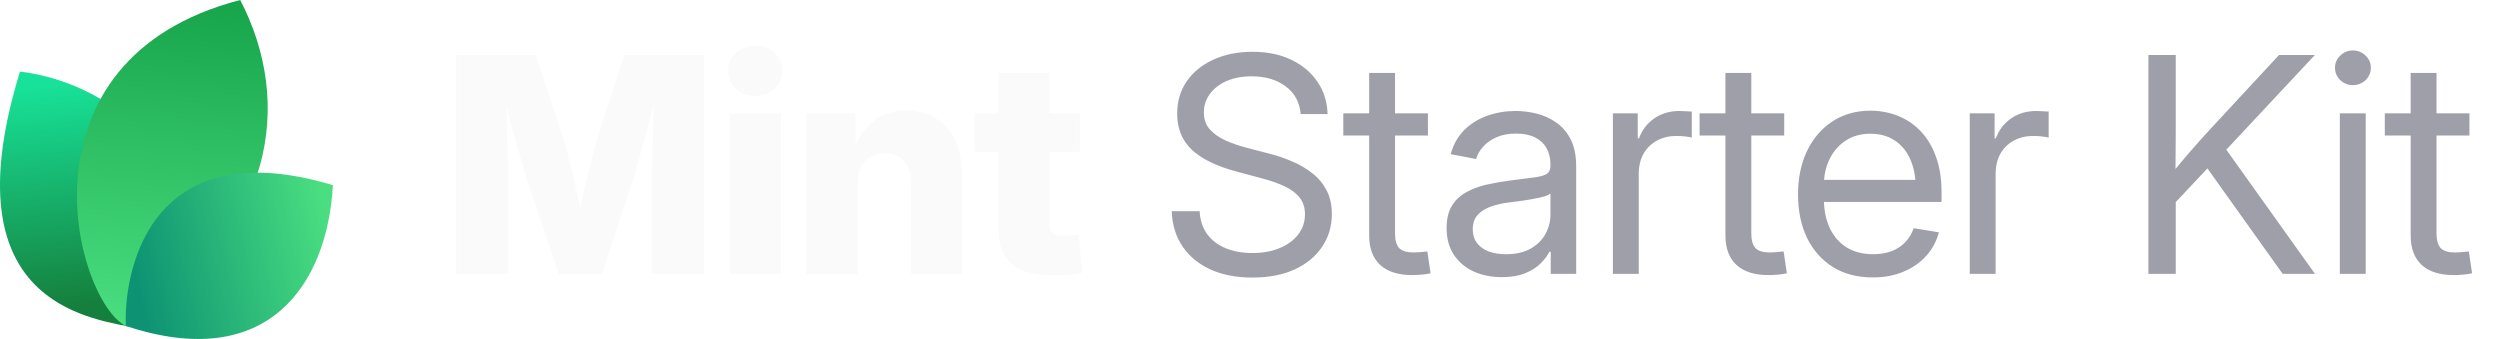
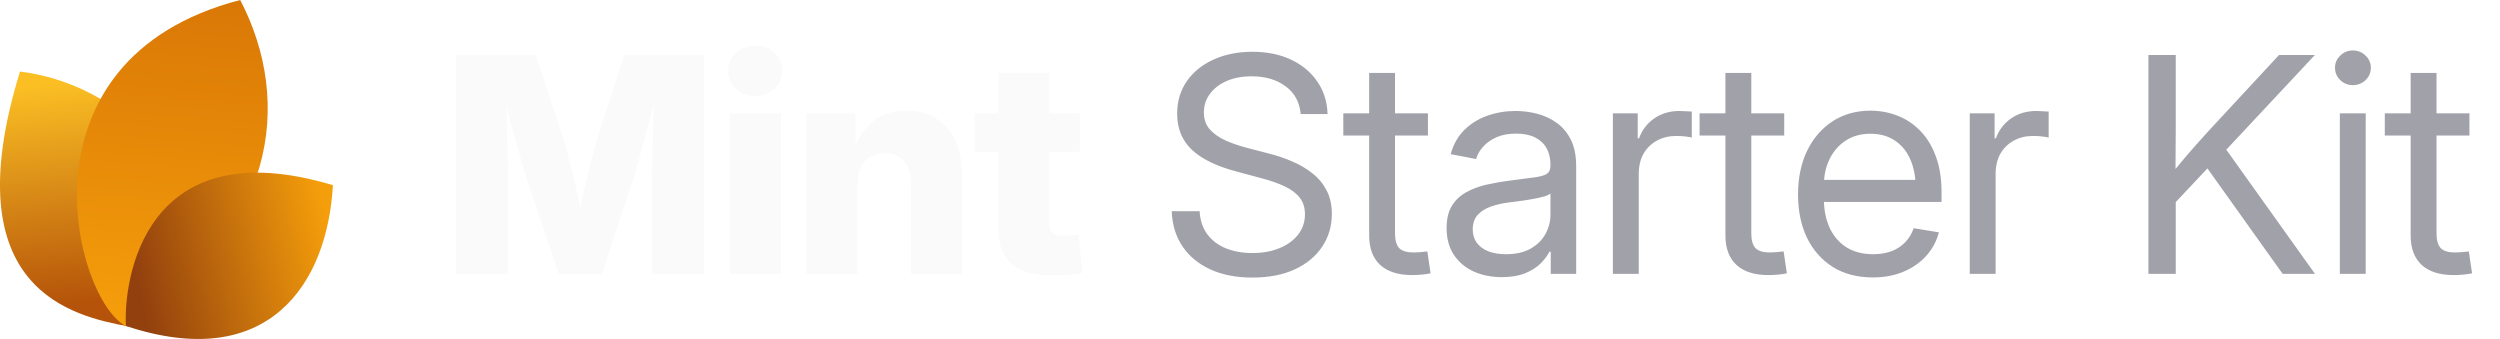
<svg xmlns="http://www.w3.org/2000/svg" width="177" height="24" viewBox="0 0 177 24" fill="none">
-   <path d="M9.061 23.108C5.268 22.377 -3.391 20.627 1.417 5.064C9.634 6.099 16.973 14.064 9.061 23.108Z" fill="url(#paint0_linear_17557_2145)" />
-   <path d="M8.919 23.094C5.276 21.222 0.784 4.209 17.007 0C20.757 7.193 19.621 16.545 8.919 23.094Z" fill="url(#paint1_linear_17557_2145)" />
-   <path d="M8.914 23.079C8.735 19.882 10.159 9.085 23.57 13.111C23.181 20.123 18.984 26.418 8.914 23.079Z" fill="url(#paint2_linear_17557_2145)" />
+   <path d="M9.061 23.108C5.268 22.377 -3.391 20.627 1.417 5.064C9.634 6.099 16.973 14.064 9.061 23.108Z" fill="url(#paint0_linear_amber_dark)" />
+   <path d="M8.919 23.094C5.276 21.222 0.784 4.209 17.007 0C20.757 7.193 19.621 16.545 8.919 23.094Z" fill="url(#paint1_linear_amber_dark)" />
+   <path d="M8.914 23.079C8.735 19.882 10.159 9.085 23.57 13.111C23.181 20.123 18.984 26.418 8.914 23.079Z" fill="url(#paint2_linear_amber_dark)" />
  <path d="M32.301 19.392V3.894H37.938L39.925 9.948C40.036 10.315 40.164 10.787 40.31 11.362C40.462 11.938 40.611 12.552 40.757 13.204C40.91 13.855 41.048 14.483 41.173 15.086C41.305 15.682 41.412 16.192 41.495 16.615H40.695C40.771 16.192 40.871 15.682 40.996 15.086C41.128 14.49 41.267 13.866 41.412 13.214C41.565 12.562 41.714 11.948 41.86 11.373C42.005 10.79 42.133 10.315 42.244 9.948L44.2 3.894H49.848V19.392H46.166V12.704C46.166 12.357 46.173 11.917 46.187 11.383C46.2 10.849 46.214 10.27 46.228 9.646C46.249 9.022 46.266 8.391 46.28 7.753C46.301 7.115 46.311 6.519 46.311 5.964H46.623C46.485 6.561 46.332 7.181 46.166 7.826C45.999 8.471 45.833 9.102 45.666 9.719C45.507 10.336 45.351 10.901 45.198 11.414C45.053 11.928 44.928 12.357 44.824 12.704L42.608 19.392H39.561L37.314 12.704C37.203 12.357 37.072 11.928 36.919 11.414C36.773 10.901 36.614 10.34 36.441 9.729C36.274 9.112 36.104 8.481 35.931 7.836C35.764 7.192 35.608 6.567 35.463 5.964H35.827C35.834 6.512 35.844 7.105 35.858 7.743C35.872 8.374 35.886 9.005 35.9 9.636C35.92 10.26 35.938 10.839 35.952 11.373C35.965 11.907 35.972 12.351 35.972 12.704V19.392H32.301ZM51.668 19.392V8.024H55.288V19.392H51.668ZM53.468 6.786C52.927 6.786 52.473 6.616 52.105 6.276C51.738 5.93 51.554 5.507 51.554 5.007C51.554 4.508 51.738 4.088 52.105 3.749C52.473 3.409 52.927 3.239 53.468 3.239C54.009 3.239 54.463 3.409 54.83 3.749C55.198 4.082 55.382 4.501 55.382 5.007C55.382 5.507 55.198 5.93 54.83 6.276C54.463 6.616 54.009 6.786 53.468 6.786ZM60.708 13.027V19.392H57.088V8.024H60.551L60.593 10.967H60.281C60.593 10.024 61.061 9.268 61.685 8.7C62.309 8.124 63.138 7.836 64.171 7.836C64.975 7.836 65.672 8.017 66.262 8.377C66.851 8.731 67.302 9.234 67.614 9.885C67.933 10.537 68.092 11.307 68.092 12.194V19.392H64.483V12.912C64.483 12.26 64.32 11.754 63.994 11.394C63.675 11.033 63.221 10.853 62.632 10.853C62.25 10.853 61.914 10.936 61.623 11.102C61.332 11.269 61.106 11.515 60.947 11.841C60.787 12.16 60.708 12.555 60.708 13.027ZM76.456 8.024V10.749H69.008V8.024H76.456ZM70.683 5.163H74.292V15.783C74.292 16.102 74.361 16.334 74.5 16.48C74.646 16.625 74.899 16.698 75.259 16.698C75.405 16.698 75.596 16.688 75.831 16.667C76.074 16.646 76.251 16.629 76.362 16.615L76.632 19.309C76.313 19.378 75.963 19.427 75.582 19.455C75.207 19.482 74.836 19.496 74.469 19.496C73.2 19.496 72.25 19.222 71.619 18.674C70.995 18.127 70.683 17.308 70.683 16.22V5.163Z" fill="#FAFAFA" />
-   <path d="M88.667 19.652C87.523 19.652 86.528 19.458 85.682 19.07C84.843 18.681 84.188 18.137 83.716 17.437C83.245 16.736 82.992 15.908 82.957 14.951H84.933C84.968 15.596 85.148 16.14 85.474 16.584C85.8 17.021 86.24 17.354 86.795 17.582C87.35 17.804 87.974 17.915 88.667 17.915C89.388 17.915 90.026 17.801 90.581 17.572C91.143 17.343 91.583 17.024 91.902 16.615C92.228 16.199 92.391 15.717 92.391 15.169C92.391 14.698 92.266 14.306 92.017 13.994C91.767 13.675 91.413 13.408 90.956 13.193C90.498 12.978 89.954 12.787 89.323 12.621L87.502 12.132C86.123 11.765 85.082 11.255 84.382 10.603C83.689 9.944 83.342 9.095 83.342 8.055C83.342 7.174 83.571 6.404 84.028 5.746C84.486 5.087 85.117 4.577 85.921 4.217C86.726 3.849 87.645 3.666 88.678 3.666C89.718 3.666 90.63 3.853 91.413 4.227C92.204 4.602 92.824 5.122 93.275 5.787C93.726 6.446 93.965 7.209 93.993 8.076H92.089C92.013 7.23 91.656 6.574 91.018 6.11C90.387 5.638 89.586 5.403 88.615 5.403C87.95 5.403 87.36 5.513 86.847 5.735C86.341 5.957 85.946 6.262 85.661 6.651C85.377 7.032 85.235 7.469 85.235 7.961C85.235 8.447 85.377 8.849 85.661 9.168C85.946 9.48 86.317 9.74 86.774 9.948C87.232 10.149 87.724 10.319 88.251 10.457L89.884 10.884C90.439 11.023 90.977 11.206 91.496 11.435C92.023 11.657 92.495 11.934 92.911 12.267C93.334 12.593 93.67 12.995 93.92 13.474C94.17 13.945 94.294 14.504 94.294 15.149C94.294 16.015 94.066 16.788 93.608 17.468C93.157 18.148 92.512 18.681 91.673 19.07C90.834 19.458 89.832 19.652 88.667 19.652ZM101.097 8.024V9.594H95.106V8.024H101.097ZM96.937 5.163H98.767V16.521C98.767 17 98.865 17.347 99.059 17.562C99.26 17.77 99.6 17.874 100.078 17.874C100.21 17.874 100.366 17.867 100.546 17.853C100.733 17.832 100.903 17.815 101.056 17.801L101.285 19.351C101.097 19.392 100.886 19.423 100.65 19.444C100.414 19.465 100.189 19.475 99.974 19.475C98.996 19.475 98.244 19.236 97.717 18.758C97.197 18.272 96.937 17.579 96.937 16.677V5.163ZM106.33 19.621C105.595 19.621 104.932 19.489 104.343 19.226C103.754 18.955 103.285 18.564 102.939 18.05C102.592 17.53 102.419 16.896 102.419 16.147C102.419 15.495 102.547 14.965 102.804 14.556C103.06 14.146 103.403 13.828 103.833 13.599C104.263 13.363 104.742 13.186 105.269 13.068C105.796 12.95 106.333 12.857 106.881 12.787C107.574 12.69 108.132 12.617 108.555 12.569C108.978 12.52 109.287 12.441 109.481 12.33C109.675 12.212 109.772 12.014 109.772 11.737V11.654C109.772 11.203 109.679 10.815 109.492 10.489C109.311 10.163 109.041 9.91 108.68 9.729C108.32 9.549 107.872 9.459 107.338 9.459C106.805 9.459 106.34 9.546 105.945 9.719C105.556 9.892 105.241 10.118 104.998 10.395C104.755 10.665 104.593 10.953 104.509 11.258L102.71 10.915C102.897 10.222 103.22 9.65 103.677 9.199C104.135 8.748 104.679 8.412 105.31 8.19C105.941 7.968 106.607 7.857 107.307 7.857C107.8 7.857 108.295 7.92 108.795 8.044C109.301 8.169 109.765 8.381 110.188 8.679C110.611 8.97 110.951 9.369 111.208 9.875C111.464 10.374 111.593 11.005 111.593 11.768V19.392H109.793V17.822H109.7C109.568 18.085 109.363 18.359 109.086 18.643C108.809 18.921 108.444 19.153 107.994 19.34C107.543 19.527 106.988 19.621 106.33 19.621ZM106.621 17.998C107.321 17.998 107.904 17.867 108.368 17.603C108.84 17.333 109.19 16.986 109.419 16.563C109.654 16.133 109.772 15.682 109.772 15.211V13.692C109.703 13.769 109.554 13.841 109.325 13.911C109.096 13.973 108.829 14.032 108.524 14.088C108.226 14.143 107.921 14.192 107.609 14.233C107.304 14.275 107.033 14.309 106.798 14.337C106.354 14.393 105.938 14.49 105.549 14.628C105.168 14.76 104.86 14.954 104.624 15.211C104.388 15.467 104.27 15.811 104.27 16.241C104.27 16.615 104.367 16.934 104.561 17.198C104.762 17.461 105.04 17.662 105.393 17.801C105.747 17.933 106.156 17.998 106.621 17.998ZM114.193 19.392V8.024H115.951V9.792H116.045C116.253 9.209 116.61 8.741 117.116 8.388C117.622 8.034 118.219 7.857 118.905 7.857C119.058 7.857 119.217 7.864 119.384 7.878C119.55 7.885 119.682 7.892 119.779 7.899V9.74C119.716 9.719 119.578 9.695 119.363 9.667C119.155 9.639 118.922 9.625 118.666 9.625C118.174 9.625 117.726 9.733 117.324 9.948C116.922 10.163 116.603 10.471 116.367 10.874C116.138 11.276 116.024 11.758 116.024 12.319V19.392H114.193ZM126.322 8.024V9.594H120.33V8.024H126.322ZM122.161 5.163H123.992V16.521C123.992 17 124.089 17.347 124.283 17.562C124.484 17.77 124.824 17.874 125.302 17.874C125.434 17.874 125.59 17.867 125.77 17.853C125.958 17.832 126.127 17.815 126.28 17.801L126.509 19.351C126.322 19.392 126.11 19.423 125.874 19.444C125.639 19.465 125.413 19.475 125.198 19.475C124.221 19.475 123.468 19.236 122.941 18.758C122.421 18.272 122.161 17.579 122.161 16.677V5.163ZM132.604 19.642C131.502 19.642 130.555 19.396 129.765 18.903C128.974 18.404 128.364 17.714 127.934 16.834C127.511 15.946 127.3 14.927 127.3 13.775C127.3 12.611 127.511 11.584 127.934 10.697C128.364 9.802 128.964 9.102 129.734 8.596C130.51 8.089 131.408 7.836 132.428 7.836C133.1 7.836 133.738 7.954 134.341 8.19C134.952 8.426 135.489 8.783 135.954 9.261C136.425 9.74 136.793 10.343 137.056 11.071C137.327 11.792 137.462 12.645 137.462 13.63V14.296H128.433V12.735H136.463L135.631 13.297C135.631 12.541 135.506 11.876 135.257 11.3C135.007 10.725 134.643 10.277 134.165 9.958C133.686 9.632 133.107 9.469 132.428 9.469C131.748 9.469 131.162 9.632 130.67 9.958C130.177 10.284 129.796 10.725 129.526 11.279C129.262 11.827 129.13 12.441 129.13 13.12V14.046C129.13 14.864 129.273 15.572 129.557 16.168C129.841 16.757 130.243 17.211 130.763 17.53C131.283 17.842 131.901 17.998 132.615 17.998C133.093 17.998 133.523 17.929 133.905 17.79C134.293 17.645 134.619 17.433 134.882 17.156C135.153 16.879 135.354 16.546 135.486 16.157L137.275 16.449C137.108 17.08 136.81 17.634 136.38 18.113C135.95 18.591 135.413 18.966 134.768 19.236C134.123 19.507 133.402 19.642 132.604 19.642ZM139.459 19.392V8.024H141.217V9.792H141.311C141.519 9.209 141.876 8.741 142.382 8.388C142.888 8.034 143.485 7.857 144.171 7.857C144.324 7.857 144.483 7.864 144.649 7.878C144.816 7.885 144.948 7.892 145.045 7.899V9.74C144.982 9.719 144.844 9.695 144.629 9.667C144.421 9.639 144.188 9.625 143.932 9.625C143.439 9.625 142.992 9.733 142.59 9.948C142.188 10.163 141.869 10.471 141.633 10.874C141.404 11.276 141.29 11.758 141.29 12.319V19.392H139.459ZM153.429 14.961V12.715C153.783 12.257 154.136 11.82 154.49 11.404C154.844 10.981 155.204 10.565 155.572 10.156C155.939 9.74 156.314 9.327 156.695 8.918L161.355 3.894H163.893L157.277 10.967H157.184L153.429 14.961ZM152.108 19.392V3.894H154.043V9.241L154.022 12.559L154.043 13.505V19.392H152.108ZM161.615 19.392L155.967 11.477L157.173 9.969L163.903 19.392H161.615ZM165.661 19.392V8.024H167.492V19.392H165.661ZM166.587 6.027C166.24 6.027 165.942 5.909 165.692 5.673C165.443 5.43 165.318 5.139 165.318 4.799C165.318 4.459 165.443 4.172 165.692 3.936C165.942 3.693 166.24 3.572 166.587 3.572C166.934 3.572 167.232 3.693 167.482 3.936C167.731 4.172 167.856 4.459 167.856 4.799C167.856 5.139 167.731 5.43 167.482 5.673C167.232 5.909 166.934 6.027 166.587 6.027ZM174.836 8.024V9.594H168.844V8.024H174.836ZM170.675 5.163H172.506V16.521C172.506 17 172.603 17.347 172.797 17.562C172.998 17.77 173.338 17.874 173.816 17.874C173.948 17.874 174.104 17.867 174.284 17.853C174.472 17.832 174.641 17.815 174.794 17.801L175.023 19.351C174.836 19.392 174.624 19.423 174.388 19.444C174.153 19.465 173.927 19.475 173.712 19.475C172.735 19.475 171.982 19.236 171.455 18.758C170.935 18.272 170.675 17.579 170.675 16.677V5.163Z" fill="#9F9FA9" />
+   <path d="M88.667 19.652C87.523 19.652 86.528 19.458 85.682 19.07C84.843 18.681 84.188 18.137 83.716 17.437C83.245 16.736 82.992 15.908 82.957 14.951H84.933C84.968 15.596 85.148 16.14 85.474 16.584C85.8 17.021 86.24 17.354 86.795 17.582C87.35 17.804 87.974 17.915 88.667 17.915C89.388 17.915 90.026 17.801 90.581 17.572C91.143 17.343 91.583 17.024 91.902 16.615C92.228 16.199 92.391 15.717 92.391 15.169C92.391 14.698 92.266 14.306 92.017 13.994C91.767 13.675 91.413 13.408 90.956 13.193C90.498 12.978 89.954 12.787 89.323 12.621L87.502 12.132C86.123 11.765 85.082 11.255 84.382 10.603C83.689 9.944 83.342 9.095 83.342 8.055C83.342 7.174 83.571 6.404 84.028 5.746C84.486 5.087 85.117 4.577 85.921 4.217C86.726 3.849 87.645 3.666 88.678 3.666C89.718 3.666 90.63 3.853 91.413 4.227C92.204 4.602 92.824 5.122 93.275 5.787C93.726 6.446 93.965 7.209 93.993 8.076H92.089C92.013 7.23 91.656 6.574 91.018 6.11C90.387 5.638 89.586 5.403 88.615 5.403C87.95 5.403 87.36 5.513 86.847 5.735C86.341 5.957 85.946 6.262 85.661 6.651C85.377 7.032 85.235 7.469 85.235 7.961C85.235 8.447 85.377 8.849 85.661 9.168C85.946 9.48 86.317 9.74 86.774 9.948C87.232 10.149 87.724 10.319 88.251 10.457L89.884 10.884C90.439 11.023 90.977 11.206 91.496 11.435C92.023 11.657 92.495 11.934 92.911 12.267C93.334 12.593 93.67 12.995 93.92 13.474C94.17 13.945 94.294 14.504 94.294 15.149C94.294 16.015 94.066 16.788 93.608 17.468C93.157 18.148 92.512 18.681 91.673 19.07C90.834 19.458 89.832 19.652 88.667 19.652ZM101.097 8.024V9.594H95.106V8.024H101.097ZM96.937 5.163H98.767V16.521C98.767 17 98.865 17.347 99.059 17.562C99.26 17.77 99.6 17.874 100.078 17.874C100.21 17.874 100.366 17.867 100.546 17.853C100.733 17.832 100.903 17.815 101.056 17.801L101.285 19.351C101.097 19.392 100.886 19.423 100.65 19.444C100.414 19.465 100.189 19.475 99.974 19.475C98.996 19.475 98.244 19.236 97.717 18.758C97.197 18.272 96.937 17.579 96.937 16.677V5.163ZM106.33 19.621C105.595 19.621 104.932 19.489 104.343 19.226C103.754 18.955 103.285 18.564 102.939 18.05C102.592 17.53 102.419 16.896 102.419 16.147C102.419 15.495 102.547 14.965 102.804 14.556C103.06 14.146 103.403 13.828 103.833 13.599C104.263 13.363 104.742 13.186 105.269 13.068C105.796 12.95 106.333 12.857 106.881 12.787C107.574 12.69 108.132 12.617 108.555 12.569C108.978 12.52 109.287 12.441 109.481 12.33C109.675 12.212 109.772 12.014 109.772 11.737V11.654C109.772 11.203 109.679 10.815 109.492 10.489C109.311 10.163 109.041 9.91 108.68 9.729C108.32 9.549 107.872 9.459 107.338 9.459C106.805 9.459 106.34 9.546 105.945 9.719C105.556 9.892 105.241 10.118 104.998 10.395C104.755 10.665 104.593 10.953 104.509 11.258L102.71 10.915C102.897 10.222 103.22 9.65 103.677 9.199C104.135 8.748 104.679 8.412 105.31 8.19C105.941 7.968 106.607 7.857 107.307 7.857C107.8 7.857 108.295 7.92 108.795 8.044C109.301 8.169 109.765 8.381 110.188 8.679C110.611 8.97 110.951 9.369 111.208 9.875C111.464 10.374 111.593 11.005 111.593 11.768V19.392H109.793V17.822H109.7C109.568 18.085 109.363 18.359 109.086 18.643C108.809 18.921 108.444 19.153 107.994 19.34C107.543 19.527 106.988 19.621 106.33 19.621ZM106.621 17.998C107.321 17.998 107.904 17.867 108.368 17.603C108.84 17.333 109.19 16.986 109.419 16.563C109.654 16.133 109.772 15.682 109.772 15.211V13.692C109.703 13.769 109.554 13.841 109.325 13.911C109.096 13.973 108.829 14.032 108.524 14.088C108.226 14.143 107.921 14.192 107.609 14.233C107.304 14.275 107.033 14.309 106.798 14.337C106.354 14.393 105.938 14.49 105.549 14.628C105.168 14.76 104.86 14.954 104.624 15.211C104.388 15.467 104.27 15.811 104.27 16.241C104.27 16.615 104.367 16.934 104.561 17.198C104.762 17.461 105.04 17.662 105.393 17.801C105.747 17.933 106.156 17.998 106.621 17.998ZM114.193 19.392V8.024H115.951V9.792H116.045C116.253 9.209 116.61 8.741 117.116 8.388C117.622 8.034 118.219 7.857 118.905 7.857C119.058 7.857 119.217 7.864 119.384 7.878C119.55 7.885 119.682 7.892 119.779 7.899V9.74C119.716 9.719 119.578 9.695 119.363 9.667C119.155 9.639 118.922 9.625 118.666 9.625C118.174 9.625 117.726 9.733 117.324 9.948C116.922 10.163 116.603 10.471 116.367 10.874C116.138 11.276 116.024 11.758 116.024 12.319V19.392H114.193ZM126.322 8.024V9.594H120.33V8.024H126.322ZM122.161 5.163H123.992V16.521C123.992 17 124.089 17.347 124.283 17.562C124.484 17.77 124.824 17.874 125.302 17.874C125.434 17.874 125.59 17.867 125.77 17.853C125.958 17.832 126.127 17.815 126.28 17.801L126.509 19.351C126.322 19.392 126.11 19.423 125.874 19.444C125.639 19.465 125.413 19.475 125.198 19.475C124.221 19.475 123.468 19.236 122.941 18.758C122.421 18.272 122.161 17.579 122.161 16.677V5.163ZM132.604 19.642C131.502 19.642 130.555 19.396 129.765 18.903C128.974 18.404 128.364 17.714 127.934 16.834C127.511 15.946 127.3 14.927 127.3 13.775C127.3 12.611 127.511 11.584 127.934 10.697C128.364 9.802 128.964 9.102 129.734 8.596C130.51 8.089 131.408 7.836 132.428 7.836C133.1 7.836 133.738 7.954 134.341 8.19C134.952 8.426 135.489 8.783 135.954 9.261C136.425 9.74 136.793 10.343 137.056 11.071C137.327 11.792 137.462 12.645 137.462 13.63V14.296H128.433V12.735H136.463L135.631 13.297C135.631 12.541 135.506 11.876 135.257 11.3C135.007 10.725 134.643 10.277 134.165 9.958C133.686 9.632 133.107 9.469 132.428 9.469C131.748 9.469 131.162 9.632 130.67 9.958C130.177 10.284 129.796 10.725 129.526 11.279C129.262 11.827 129.13 12.441 129.13 13.12V14.046C129.13 14.864 129.273 15.572 129.557 16.168C129.841 16.757 130.243 17.211 130.763 17.53C131.283 17.842 131.901 17.998 132.615 17.998C133.093 17.998 133.523 17.929 133.905 17.79C134.293 17.645 134.619 17.433 134.882 17.156C135.153 16.879 135.354 16.546 135.486 16.157L137.275 16.449C137.108 17.08 136.81 17.634 136.38 18.113C135.95 18.591 135.413 18.966 134.768 19.236C134.123 19.507 133.402 19.642 132.604 19.642ZM139.459 19.392V8.024H141.217V9.792H141.311C141.519 9.209 141.876 8.741 142.382 8.388C142.888 8.034 143.485 7.857 144.171 7.857C144.324 7.857 144.483 7.864 144.649 7.878C144.816 7.885 144.948 7.892 145.045 7.899V9.74C144.982 9.719 144.844 9.695 144.629 9.667C144.421 9.639 144.188 9.625 143.932 9.625C143.439 9.625 142.992 9.733 142.59 9.948C142.188 10.163 141.869 10.471 141.633 10.874C141.404 11.276 141.29 11.758 141.29 12.319V19.392H139.459ZM153.429 14.961V12.715C153.783 12.257 154.136 11.82 154.49 11.404C154.844 10.981 155.204 10.565 155.572 10.156C155.939 9.74 156.314 9.327 156.695 8.918L161.355 3.894H163.893L157.277 10.967H157.184L153.429 14.961ZM152.108 19.392V3.894H154.043V9.241L154.022 12.559L154.043 13.505V19.392H152.108ZM161.615 19.392L155.967 11.477L157.173 9.969L163.903 19.392H161.615ZM165.661 19.392V8.024H167.492V19.392H165.661ZM166.587 6.027C166.24 6.027 165.942 5.909 165.692 5.673C165.443 5.43 165.318 5.139 165.318 4.799C165.318 4.459 165.443 4.172 165.692 3.936C165.942 3.693 166.24 3.572 166.587 3.572C166.934 3.572 167.232 3.693 167.482 3.936C167.731 4.172 167.856 4.459 167.856 4.799C167.856 5.139 167.731 5.43 167.482 5.673C167.232 5.909 166.934 6.027 166.587 6.027ZM174.836 8.024V9.594H168.844V8.024H174.836ZM170.675 5.163H172.506V16.521C172.506 17 172.603 17.347 172.797 17.562C172.998 17.77 173.338 17.874 173.816 17.874C173.948 17.874 174.104 17.867 174.284 17.853C174.472 17.832 174.641 17.815 174.794 17.801L175.023 19.351C174.836 19.392 174.624 19.423 174.388 19.444C174.153 19.465 173.927 19.475 173.712 19.475C172.735 19.475 171.982 19.236 171.455 18.758C170.935 18.272 170.675 17.579 170.675 16.677V5.163Z" fill="#A1A1AA" />
  <defs>
-     <linearGradient id="paint0_linear_17557_2145" x1="3.776" y1="5.916" x2="5.232" y2="21.559" gradientUnits="userSpaceOnUse">
-       <stop stop-color="#18E299" />
-       <stop offset="1" stop-color="#15803D" />
+     <linearGradient id="paint0_linear_amber_dark" x1="3.776" y1="5.916" x2="5.232" y2="21.559" gradientUnits="userSpaceOnUse">
+       <stop stop-color="#FBBF24" />
+       <stop offset="1" stop-color="#B45309" />
    </linearGradient>
-     <linearGradient id="paint1_linear_17557_2145" x1="12.171" y1="-0.718" x2="10.19" y2="22.983" gradientUnits="userSpaceOnUse">
-       <stop stop-color="#16A34A" />
-       <stop offset="1" stop-color="#4ADE80" />
+     <linearGradient id="paint1_linear_amber_dark" x1="12.171" y1="-0.718" x2="10.19" y2="22.983" gradientUnits="userSpaceOnUse">
+       <stop stop-color="#D97706" />
+       <stop offset="1" stop-color="#F59E0B" />
    </linearGradient>
-     <linearGradient id="paint2_linear_17557_2145" x1="23.133" y1="15.353" x2="9.338" y2="18.52" gradientUnits="userSpaceOnUse">
-       <stop stop-color="#4ADE80" />
-       <stop offset="1" stop-color="#0D9373" />
+     <linearGradient id="paint2_linear_amber_dark" x1="23.133" y1="15.353" x2="9.338" y2="18.52" gradientUnits="userSpaceOnUse">
+       <stop stop-color="#F59E0B" />
+       <stop offset="1" stop-color="#92400E" />
    </linearGradient>
  </defs>
</svg>
